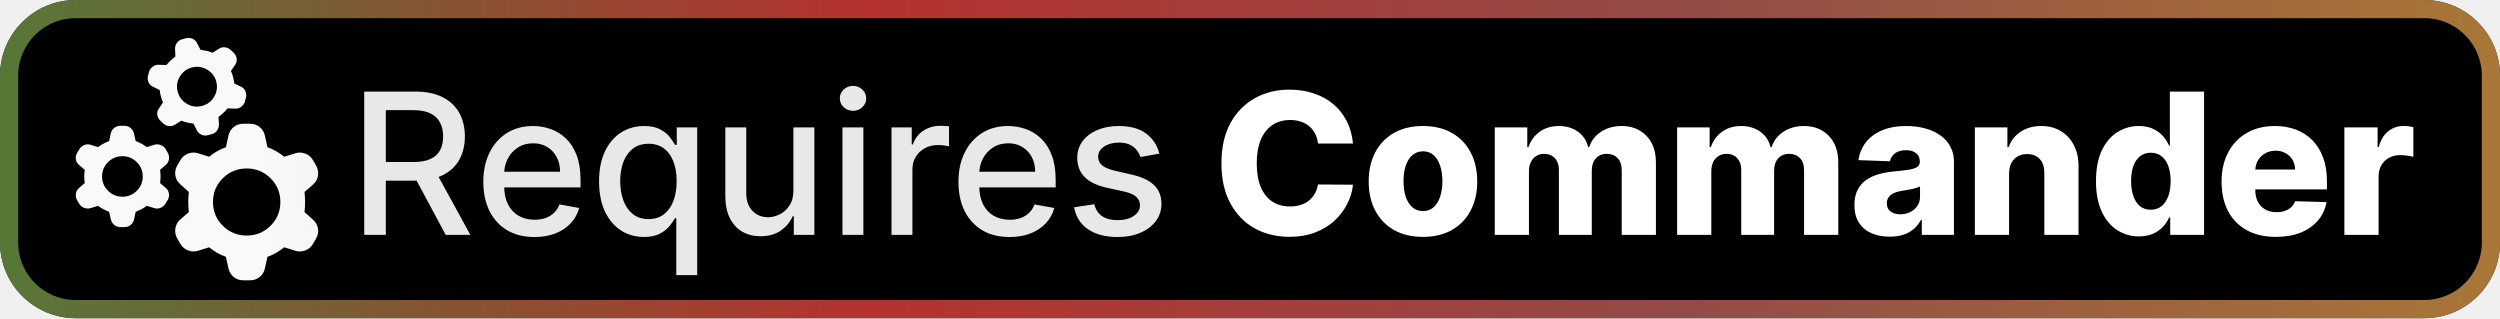
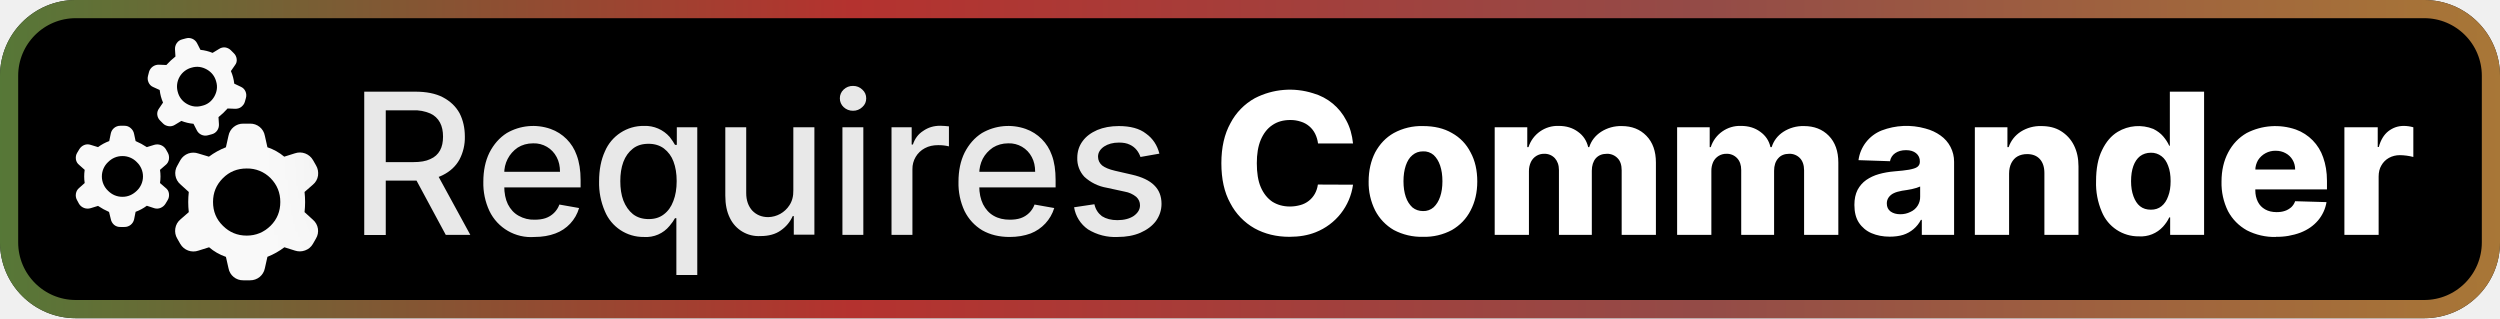
- <svg xmlns="http://www.w3.org/2000/svg" width="165" height="21" viewBox="0 0 165 21" fill="none">
-   <g clip-path="url(#clip0_5_17)">
-     <rect width="165" height="21" rx="5" fill="black" />
-     <g filter="url(#filter0_d_5_17)">
-       <path d="M14.909 16.95C14.699 16.876 14.505 16.787 14.326 16.682C14.146 16.578 13.97 16.457 13.797 16.322L13.093 16.544C12.871 16.617 12.649 16.614 12.426 16.534C12.204 16.454 12.031 16.31 11.907 16.101L11.703 15.75C11.58 15.541 11.537 15.316 11.574 15.077C11.611 14.837 11.722 14.637 11.907 14.477L12.463 13.997C12.438 13.776 12.426 13.554 12.426 13.333C12.426 13.111 12.438 12.89 12.463 12.669L11.907 12.17C11.722 12.011 11.611 11.814 11.574 11.58C11.537 11.346 11.58 11.125 11.703 10.916L11.907 10.565C12.031 10.356 12.204 10.211 12.426 10.131C12.649 10.051 12.871 10.048 13.093 10.122L13.797 10.344C13.97 10.208 14.146 10.088 14.326 9.984C14.505 9.879 14.699 9.79 14.909 9.716L15.076 8.96C15.125 8.726 15.24 8.535 15.419 8.388C15.598 8.24 15.811 8.166 16.058 8.166H16.503C16.75 8.166 16.963 8.24 17.142 8.388C17.321 8.535 17.436 8.726 17.485 8.96L17.652 9.716C17.862 9.79 18.056 9.879 18.235 9.984C18.414 10.088 18.59 10.208 18.764 10.344L19.468 10.122C19.69 10.048 19.912 10.051 20.135 10.131C20.357 10.211 20.53 10.356 20.654 10.565L20.858 10.916C20.981 11.125 21.024 11.349 20.987 11.589C20.95 11.829 20.839 12.029 20.654 12.189L20.098 12.669C20.122 12.89 20.135 13.111 20.135 13.333C20.135 13.554 20.122 13.776 20.098 13.997L20.654 14.495C20.839 14.655 20.95 14.852 20.987 15.086C21.024 15.32 20.981 15.541 20.858 15.75L20.654 16.101C20.53 16.31 20.357 16.454 20.135 16.534C19.912 16.614 19.69 16.617 19.468 16.544L18.764 16.322C18.59 16.457 18.415 16.578 18.235 16.682C18.056 16.787 17.862 16.876 17.652 16.95L17.485 17.706C17.435 17.94 17.321 18.131 17.142 18.278C16.963 18.426 16.75 18.5 16.503 18.5H16.058C15.811 18.5 15.598 18.426 15.419 18.278C15.24 18.131 15.125 17.94 15.076 17.706L14.909 16.95ZM16.28 15.547C16.898 15.547 17.423 15.332 17.856 14.901C18.288 14.471 18.504 13.948 18.504 13.333C18.504 12.718 18.288 12.195 17.856 11.764C17.423 11.334 16.898 11.119 16.28 11.119C15.663 11.119 15.138 11.334 14.706 11.764C14.273 12.195 14.057 12.718 14.057 13.333C14.057 13.948 14.273 14.471 14.706 14.901C15.138 15.332 15.663 15.547 16.28 15.547Z" fill="#F9F9F9" />
-       <path d="M7.206 13.986C7.072 13.93 6.946 13.872 6.829 13.81C6.711 13.749 6.591 13.674 6.468 13.585L5.981 13.735C5.836 13.78 5.693 13.774 5.553 13.718C5.413 13.663 5.304 13.574 5.226 13.451L5.091 13.217C5.013 13.083 4.985 12.938 5.007 12.782C5.03 12.626 5.103 12.498 5.226 12.398L5.595 12.08C5.573 11.935 5.561 11.791 5.561 11.646C5.561 11.501 5.573 11.356 5.595 11.211L5.226 10.893C5.103 10.793 5.03 10.668 5.007 10.517C4.985 10.367 5.013 10.225 5.091 10.091L5.242 9.84C5.321 9.718 5.427 9.629 5.561 9.573C5.696 9.517 5.836 9.512 5.981 9.556L6.468 9.707C6.591 9.618 6.711 9.542 6.829 9.481C6.946 9.42 7.072 9.361 7.206 9.306L7.307 8.821C7.341 8.665 7.416 8.539 7.534 8.445C7.651 8.35 7.788 8.303 7.945 8.303H8.214C8.37 8.303 8.507 8.353 8.625 8.453C8.742 8.553 8.818 8.682 8.851 8.838L8.952 9.306C9.087 9.361 9.212 9.42 9.33 9.481C9.447 9.542 9.568 9.618 9.691 9.707L10.178 9.556C10.323 9.512 10.466 9.517 10.606 9.573C10.745 9.629 10.855 9.718 10.933 9.84L11.067 10.075C11.146 10.208 11.174 10.353 11.151 10.509C11.129 10.665 11.056 10.793 10.933 10.893L10.564 11.211C10.586 11.356 10.597 11.501 10.597 11.646C10.597 11.791 10.586 11.935 10.564 12.08L10.933 12.398C11.056 12.498 11.129 12.624 11.151 12.774C11.174 12.924 11.146 13.066 11.067 13.2L10.916 13.451C10.838 13.573 10.732 13.663 10.597 13.718C10.463 13.774 10.323 13.78 10.178 13.735L9.691 13.585C9.568 13.674 9.447 13.749 9.33 13.81C9.212 13.872 9.086 13.93 8.952 13.986L8.851 14.471C8.818 14.627 8.742 14.752 8.625 14.847C8.507 14.941 8.37 14.989 8.214 14.989H7.945C7.788 14.989 7.651 14.939 7.534 14.838C7.416 14.738 7.341 14.61 7.307 14.454L7.206 13.986ZM8.079 12.983C8.449 12.983 8.765 12.852 9.028 12.59C9.291 12.328 9.422 12.013 9.422 11.646C9.422 11.278 9.291 10.963 9.028 10.701C8.765 10.439 8.449 10.309 8.079 10.309C7.71 10.309 7.394 10.439 7.131 10.701C6.868 10.963 6.736 11.278 6.736 11.646C6.736 12.013 6.868 12.328 7.131 12.59C7.394 12.852 7.71 12.983 8.079 12.983Z" fill="#F9F9F9" />
-       <path d="M12.021 2.591C11.873 2.631 11.756 2.713 11.67 2.837C11.584 2.962 11.545 3.103 11.553 3.259L11.577 3.727C11.464 3.814 11.36 3.901 11.264 3.989C11.169 4.077 11.074 4.178 10.98 4.294L10.481 4.274C10.332 4.269 10.198 4.31 10.08 4.398C9.961 4.486 9.881 4.598 9.838 4.734L9.77 4.99C9.73 5.136 9.741 5.28 9.802 5.423C9.863 5.565 9.964 5.668 10.106 5.731L10.537 5.939C10.553 6.082 10.579 6.222 10.616 6.359C10.653 6.496 10.7 6.63 10.758 6.762L10.49 7.156C10.399 7.282 10.362 7.419 10.379 7.567C10.396 7.715 10.459 7.843 10.567 7.95L10.774 8.149C10.879 8.245 11.003 8.303 11.144 8.322C11.285 8.34 11.419 8.31 11.546 8.231L11.968 7.966C12.107 8.019 12.241 8.06 12.367 8.088C12.494 8.117 12.629 8.14 12.77 8.159L12.989 8.593C13.06 8.732 13.164 8.832 13.299 8.892C13.434 8.952 13.576 8.962 13.725 8.922L13.979 8.854C14.127 8.815 14.244 8.733 14.33 8.608C14.416 8.483 14.455 8.343 14.447 8.187L14.423 7.718C14.536 7.631 14.64 7.544 14.736 7.457C14.832 7.369 14.926 7.267 15.02 7.152L15.519 7.171C15.668 7.177 15.802 7.135 15.92 7.047C16.039 6.959 16.119 6.847 16.162 6.711L16.23 6.456C16.27 6.309 16.259 6.165 16.198 6.023C16.138 5.881 16.036 5.778 15.894 5.714L15.463 5.507C15.447 5.364 15.421 5.224 15.384 5.087C15.347 4.949 15.3 4.815 15.242 4.684L15.511 4.29C15.602 4.163 15.639 4.026 15.621 3.878C15.604 3.73 15.541 3.603 15.433 3.496L15.226 3.297C15.121 3.2 14.998 3.143 14.856 3.124C14.715 3.105 14.581 3.135 14.455 3.214L14.032 3.48C13.893 3.426 13.76 3.385 13.633 3.357C13.506 3.329 13.372 3.305 13.23 3.286L13.011 2.853C12.94 2.713 12.836 2.614 12.701 2.554C12.566 2.494 12.424 2.484 12.275 2.523L12.021 2.591ZM12.659 4.457C13.009 4.363 13.342 4.407 13.658 4.589C13.973 4.77 14.178 5.035 14.272 5.383C14.365 5.732 14.321 6.063 14.139 6.377C13.957 6.692 13.691 6.896 13.341 6.989C12.991 7.082 12.658 7.038 12.343 6.857C12.027 6.675 11.822 6.41 11.729 6.062C11.635 5.714 11.679 5.383 11.861 5.068C12.044 4.754 12.31 4.55 12.659 4.457Z" fill="#F9F9F9" />
+ <svg xmlns="http://www.w3.org/2000/svg" width="165" height="21" fill="none">
+   <g clip-path="url(#a)">
+     <rect width="165" height="21" fill="#000" rx="5" />
+     <g fill="#F9F9F9" filter="url(#b)">
+       <path d="M14.9 16.95a3.37 3.37 0 0 1-1.1-.63l-.7.22a1 1 0 0 1-1.2-.44l-.2-.35a.99.99 0 0 1-.13-.67.96.96 0 0 1 .34-.6l.55-.48a6.01 6.01 0 0 1 0-1.33l-.55-.5a.97.97 0 0 1-.2-1.25l.2-.36a1 1 0 0 1 .52-.43 1 1 0 0 1 .66 0l.7.21a4.72 4.72 0 0 1 1.12-.62l.17-.76a.98.98 0 0 1 .98-.8h.44a.97.97 0 0 1 .98.8l.17.76a3.37 3.37 0 0 1 1.11.62l.7-.22a1 1 0 0 1 1.2.45l.2.35c.12.2.16.43.13.67a.96.96 0 0 1-.34.6l-.55.48a6.01 6.01 0 0 1 0 1.33l.55.5a.97.97 0 0 1 .2 1.25l-.2.35a.96.96 0 0 1-.52.43 1 1 0 0 1-.66.01l-.7-.22a4.7 4.7 0 0 1-1.12.63l-.17.76a.98.98 0 0 1-.98.79h-.44a.97.97 0 0 1-.98-.8l-.17-.75Zm1.38-1.4c.62 0 1.14-.22 1.58-.65.43-.43.64-.95.64-1.57 0-.61-.21-1.13-.64-1.57a2.15 2.15 0 0 0-1.58-.64c-.62 0-1.14.21-1.57.64-.44.44-.65.96-.65 1.57 0 .62.21 1.14.65 1.57.43.43.95.65 1.57.65ZM7.2 13.99a4.78 4.78 0 0 1-.73-.4l-.49.15a.67.67 0 0 1-.76-.28l-.13-.24a.65.65 0 0 1-.08-.44.6.6 0 0 1 .22-.38l.36-.32a2.85 2.85 0 0 1 0-.87l-.36-.32a.58.58 0 0 1-.22-.37c-.02-.15 0-.3.08-.43l.15-.25a.68.68 0 0 1 .32-.27.6.6 0 0 1 .42-.01l.49.15a2.93 2.93 0 0 1 .74-.4l.1-.49a.64.64 0 0 1 .63-.52h.27c.16 0 .3.05.41.15.12.1.2.23.23.39l.1.47a4.76 4.76 0 0 1 .74.4l.49-.15a.67.67 0 0 1 .76.28l.13.23c.08.14.1.28.08.44a.59.59 0 0 1-.22.38l-.37.32a2.84 2.84 0 0 1 0 .87l.37.32c.13.1.2.22.22.37.02.15 0 .3-.08.43l-.15.25a.68.68 0 0 1-.32.27.6.6 0 0 1-.42.02l-.49-.16a2.93 2.93 0 0 1-.74.4l-.1.5a.64.64 0 0 1-.64.5h-.26a.61.61 0 0 1-.42-.14.68.68 0 0 1-.22-.39L7.2 14Zm.88-1c.37 0 .68-.14.95-.4a1.3 1.3 0 0 0 0-1.89 1.3 1.3 0 0 0-.95-.4c-.37 0-.69.14-.95.4a1.3 1.3 0 0 0 0 1.89c.26.26.58.4.95.4ZM12.02 2.6a.6.6 0 0 0-.35.24.66.66 0 0 0-.12.42l.03.47a4.65 4.65 0 0 0-.6.56l-.5-.02a.66.66 0 0 0-.64.46L9.77 5c-.04.15-.03.29.03.43s.16.25.3.31l.44.2a2.8 2.8 0 0 0 .22.83l-.27.4a.57.57 0 0 0-.11.4c.02.16.08.28.19.39l.2.2c.1.1.23.15.37.17a.6.6 0 0 0 .4-.09l.43-.26a2.88 2.88 0 0 0 .8.19l.22.43a.63.63 0 0 0 .73.33l.26-.07a.6.6 0 0 0 .35-.24.66.66 0 0 0 .12-.42l-.03-.47a4.64 4.64 0 0 0 .6-.57l.5.02c.15 0 .28-.03.4-.12.12-.1.2-.2.24-.34l.07-.25a.64.64 0 0 0-.03-.44.58.58 0 0 0-.3-.3l-.44-.21a2.8 2.8 0 0 0-.22-.83l.27-.39c.1-.13.13-.26.11-.41a.62.62 0 0 0-.19-.38l-.2-.2a.67.67 0 0 0-.37-.18.6.6 0 0 0-.4.1l-.43.26a2.89 2.89 0 0 0-.8-.2l-.22-.43a.63.63 0 0 0-.73-.33l-.26.07Zm.64 1.86c.35-.1.68-.05 1 .13.31.18.52.45.61.8.1.34.05.67-.13.99-.18.31-.45.52-.8.6-.35.1-.68.06-1-.12a1.26 1.26 0 0 1-.61-.8 1.29 1.29 0 0 1 .93-1.6Z" />
    </g>
-     <g filter="url(#filter1_d_5_17)">
-       <path d="M24.039 15.5V6.045H27.409C28.141 6.045 28.749 6.172 29.232 6.424C29.718 6.676 30.082 7.026 30.322 7.472C30.562 7.915 30.682 8.428 30.682 9.009C30.682 9.588 30.56 10.097 30.317 10.537C30.077 10.974 29.714 11.314 29.228 11.557C28.744 11.801 28.137 11.922 27.404 11.922H24.851V10.694H27.275C27.736 10.694 28.112 10.628 28.401 10.496C28.694 10.363 28.908 10.171 29.043 9.919C29.178 9.666 29.246 9.363 29.246 9.009C29.246 8.652 29.177 8.343 29.038 8.081C28.903 7.82 28.689 7.62 28.397 7.481C28.107 7.34 27.727 7.269 27.256 7.269H25.465V15.5H24.039ZM28.706 11.234L31.042 15.5H29.417L27.127 11.234H28.706ZM35.274 15.643C34.575 15.643 33.974 15.494 33.469 15.195C32.967 14.894 32.58 14.47 32.306 13.926C32.035 13.378 31.899 12.736 31.899 12.001C31.899 11.274 32.035 10.634 32.306 10.08C32.58 9.526 32.961 9.094 33.45 8.783C33.943 8.472 34.519 8.317 35.177 8.317C35.577 8.317 35.965 8.383 36.34 8.515C36.716 8.648 37.053 8.855 37.352 9.138C37.65 9.422 37.885 9.789 38.058 10.242C38.23 10.691 38.316 11.238 38.316 11.881V12.37H32.68V11.336H36.964C36.964 10.973 36.89 10.651 36.742 10.371C36.594 10.088 36.387 9.865 36.119 9.702C35.854 9.539 35.543 9.457 35.186 9.457C34.799 9.457 34.46 9.552 34.171 9.743C33.885 9.931 33.663 10.177 33.506 10.482C33.352 10.784 33.275 11.111 33.275 11.465V12.273C33.275 12.747 33.358 13.15 33.524 13.483C33.694 13.815 33.929 14.069 34.231 14.244C34.532 14.417 34.885 14.503 35.288 14.503C35.55 14.503 35.788 14.466 36.004 14.392C36.219 14.315 36.405 14.201 36.562 14.05C36.719 13.9 36.839 13.713 36.922 13.492L38.229 13.727C38.124 14.112 37.936 14.449 37.665 14.738C37.398 15.024 37.061 15.248 36.654 15.408C36.251 15.565 35.791 15.643 35.274 15.643ZM44.635 18.159V14.397H44.552C44.469 14.547 44.349 14.72 44.192 14.914C44.038 15.108 43.826 15.277 43.555 15.421C43.284 15.566 42.933 15.639 42.502 15.639C41.93 15.639 41.419 15.492 40.97 15.2C40.523 14.905 40.172 14.484 39.917 13.94C39.665 13.392 39.538 12.735 39.538 11.968C39.538 11.202 39.666 10.546 39.922 10.002C40.18 9.457 40.534 9.04 40.983 8.751C41.433 8.461 41.942 8.317 42.511 8.317C42.952 8.317 43.306 8.391 43.573 8.538C43.844 8.683 44.053 8.852 44.201 9.046C44.352 9.24 44.469 9.411 44.552 9.559H44.667V8.409H46.015V18.159H44.635ZM42.807 14.461C43.204 14.461 43.539 14.357 43.813 14.147C44.09 13.935 44.3 13.641 44.441 13.266C44.586 12.89 44.658 12.453 44.658 11.954C44.658 11.462 44.587 11.031 44.446 10.662C44.304 10.293 44.096 10.005 43.823 9.799C43.549 9.592 43.21 9.489 42.807 9.489C42.392 9.489 42.045 9.597 41.768 9.812C41.491 10.028 41.282 10.322 41.14 10.694C41.002 11.067 40.933 11.487 40.933 11.954C40.933 12.428 41.004 12.855 41.145 13.233C41.287 13.612 41.496 13.912 41.773 14.133C42.053 14.352 42.398 14.461 42.807 14.461ZM52.363 12.559V8.409H53.748V15.5H52.391V14.272H52.317C52.154 14.651 51.892 14.966 51.532 15.218C51.175 15.468 50.73 15.592 50.198 15.592C49.742 15.592 49.339 15.492 48.989 15.292C48.641 15.089 48.367 14.789 48.167 14.392C47.97 13.995 47.871 13.504 47.871 12.919V8.409H49.252V12.753C49.252 13.236 49.386 13.621 49.653 13.907C49.921 14.194 50.269 14.337 50.697 14.337C50.955 14.337 51.212 14.272 51.468 14.143C51.726 14.014 51.94 13.818 52.109 13.556C52.282 13.295 52.366 12.963 52.363 12.559ZM55.603 15.5V8.409H56.983V15.5H55.603ZM56.3 7.315C56.06 7.315 55.853 7.235 55.681 7.075C55.512 6.912 55.427 6.718 55.427 6.493C55.427 6.266 55.512 6.072 55.681 5.912C55.853 5.748 56.06 5.667 56.3 5.667C56.54 5.667 56.745 5.748 56.914 5.912C57.086 6.072 57.172 6.266 57.172 6.493C57.172 6.718 57.086 6.912 56.914 7.075C56.745 7.235 56.54 7.315 56.3 7.315ZM58.84 15.5V8.409H60.174V9.536H60.248C60.377 9.154 60.605 8.854 60.931 8.635C61.261 8.414 61.633 8.303 62.048 8.303C62.135 8.303 62.236 8.306 62.353 8.312C62.473 8.318 62.567 8.326 62.635 8.335V9.656C62.579 9.64 62.481 9.623 62.339 9.605C62.198 9.583 62.056 9.572 61.915 9.572C61.588 9.572 61.297 9.642 61.042 9.78C60.79 9.916 60.59 10.105 60.442 10.348C60.294 10.588 60.22 10.862 60.22 11.17V15.5H58.84ZM66.632 15.643C65.933 15.643 65.331 15.494 64.826 15.195C64.325 14.894 63.937 14.47 63.663 13.926C63.392 13.378 63.257 12.736 63.257 12.001C63.257 11.274 63.392 10.634 63.663 10.08C63.937 9.526 64.319 9.094 64.808 8.783C65.3 8.472 65.876 8.317 66.534 8.317C66.935 8.317 67.322 8.383 67.698 8.515C68.073 8.648 68.41 8.855 68.709 9.138C69.007 9.422 69.243 9.789 69.415 10.242C69.588 10.691 69.674 11.238 69.674 11.881V12.37H64.037V11.336H68.321C68.321 10.973 68.247 10.651 68.1 10.371C67.952 10.088 67.744 9.865 67.476 9.702C67.212 9.539 66.901 9.457 66.544 9.457C66.156 9.457 65.817 9.552 65.528 9.743C65.242 9.931 65.02 10.177 64.863 10.482C64.71 10.784 64.632 11.111 64.632 11.465V12.273C64.632 12.747 64.716 13.15 64.882 13.483C65.051 13.815 65.287 14.069 65.588 14.244C65.89 14.417 66.242 14.503 66.645 14.503C66.907 14.503 67.145 14.466 67.361 14.392C67.576 14.315 67.763 14.201 67.919 14.05C68.076 13.9 68.197 13.713 68.279 13.492L69.586 13.727C69.481 14.112 69.294 14.449 69.023 14.738C68.755 15.024 68.418 15.248 68.012 15.408C67.609 15.565 67.148 15.643 66.632 15.643ZM76.519 10.14L75.268 10.362C75.215 10.202 75.132 10.05 75.019 9.905C74.908 9.76 74.757 9.642 74.566 9.549C74.375 9.457 74.137 9.411 73.85 9.411C73.46 9.411 73.133 9.499 72.872 9.674C72.61 9.846 72.479 10.069 72.479 10.343C72.479 10.58 72.567 10.771 72.743 10.916C72.918 11.06 73.201 11.179 73.592 11.271L74.718 11.53C75.371 11.681 75.857 11.913 76.177 12.227C76.497 12.541 76.657 12.949 76.657 13.45C76.657 13.875 76.534 14.254 76.288 14.586C76.045 14.915 75.705 15.174 75.268 15.361C74.834 15.549 74.331 15.643 73.758 15.643C72.964 15.643 72.316 15.474 71.815 15.135C71.313 14.794 71.005 14.309 70.891 13.681L72.225 13.478C72.309 13.826 72.479 14.089 72.738 14.267C72.996 14.443 73.333 14.53 73.749 14.53C74.201 14.53 74.563 14.437 74.834 14.249C75.105 14.058 75.24 13.826 75.24 13.552C75.24 13.33 75.157 13.144 74.991 12.993C74.828 12.842 74.577 12.729 74.238 12.652L73.038 12.389C72.376 12.238 71.887 11.998 71.57 11.668C71.256 11.339 71.099 10.922 71.099 10.417C71.099 9.999 71.216 9.632 71.45 9.319C71.684 9.005 72.007 8.76 72.419 8.585C72.832 8.406 73.304 8.317 73.837 8.317C74.603 8.317 75.206 8.483 75.646 8.815C76.086 9.145 76.377 9.586 76.519 10.14Z" fill="#E8E8E8" />
-       <path d="M89.298 9.471H86.989C86.959 9.234 86.895 9.02 86.8 8.829C86.705 8.638 86.578 8.475 86.421 8.34C86.264 8.204 86.078 8.101 85.863 8.031C85.65 7.957 85.415 7.92 85.157 7.92C84.698 7.92 84.302 8.032 83.97 8.257C83.641 8.481 83.387 8.806 83.208 9.231C83.033 9.656 82.945 10.169 82.945 10.773C82.945 11.401 83.034 11.927 83.213 12.352C83.395 12.773 83.648 13.092 83.975 13.307C84.304 13.52 84.693 13.626 85.143 13.626C85.395 13.626 85.624 13.593 85.831 13.529C86.04 13.464 86.223 13.37 86.38 13.247C86.54 13.121 86.671 12.969 86.772 12.79C86.877 12.608 86.949 12.404 86.989 12.176L89.298 12.19C89.257 12.608 89.136 13.021 88.933 13.427C88.733 13.833 88.457 14.204 88.106 14.54C87.756 14.872 87.328 15.137 86.823 15.334C86.322 15.531 85.746 15.629 85.097 15.629C84.241 15.629 83.475 15.441 82.798 15.066C82.124 14.688 81.591 14.137 81.2 13.413C80.809 12.69 80.614 11.81 80.614 10.773C80.614 9.732 80.812 8.851 81.21 8.127C81.606 7.404 82.144 6.855 82.821 6.479C83.498 6.104 84.256 5.916 85.097 5.916C85.669 5.916 86.198 5.996 86.685 6.156C87.171 6.313 87.599 6.544 87.968 6.849C88.337 7.15 88.637 7.521 88.868 7.961C89.099 8.401 89.242 8.905 89.298 9.471ZM93.915 15.634C93.17 15.634 92.53 15.482 91.995 15.177C91.462 14.869 91.051 14.441 90.762 13.893C90.476 13.343 90.333 12.704 90.333 11.978C90.333 11.248 90.476 10.61 90.762 10.062C91.051 9.511 91.462 9.083 91.995 8.778C92.53 8.471 93.17 8.317 93.915 8.317C94.66 8.317 95.299 8.471 95.831 8.778C96.367 9.083 96.777 9.511 97.064 10.062C97.353 10.61 97.498 11.248 97.498 11.978C97.498 12.704 97.353 13.343 97.064 13.893C96.777 14.441 96.367 14.869 95.831 15.177C95.299 15.482 94.66 15.634 93.915 15.634ZM93.929 13.93C94.2 13.93 94.429 13.847 94.617 13.681C94.805 13.515 94.948 13.284 95.046 12.989C95.148 12.693 95.199 12.352 95.199 11.964C95.199 11.57 95.148 11.225 95.046 10.93C94.948 10.634 94.805 10.403 94.617 10.237C94.429 10.071 94.2 9.988 93.929 9.988C93.649 9.988 93.412 10.071 93.218 10.237C93.027 10.403 92.881 10.634 92.779 10.93C92.681 11.225 92.632 11.57 92.632 11.964C92.632 12.352 92.681 12.693 92.779 12.989C92.881 13.284 93.027 13.515 93.218 13.681C93.412 13.847 93.649 13.93 93.929 13.93ZM98.654 15.5V8.409H100.801V9.711H100.879C101.027 9.28 101.276 8.94 101.627 8.691C101.978 8.441 102.396 8.317 102.883 8.317C103.375 8.317 103.797 8.443 104.148 8.695C104.498 8.948 104.722 9.286 104.817 9.711H104.891C105.023 9.289 105.282 8.952 105.666 8.7C106.051 8.444 106.505 8.317 107.028 8.317C107.699 8.317 108.244 8.532 108.663 8.963C109.081 9.391 109.29 9.979 109.29 10.727V15.5H107.033V11.244C107.033 10.89 106.942 10.62 106.761 10.436C106.579 10.248 106.344 10.154 106.054 10.154C105.743 10.154 105.499 10.256 105.32 10.459C105.145 10.659 105.057 10.928 105.057 11.267V15.5H102.887V11.22C102.887 10.891 102.798 10.631 102.62 10.44C102.441 10.249 102.206 10.154 101.913 10.154C101.716 10.154 101.542 10.202 101.392 10.297C101.241 10.39 101.122 10.522 101.036 10.694C100.953 10.867 100.911 11.07 100.911 11.304V15.5H98.654ZM110.689 15.5V8.409H112.836V9.711H112.914C113.062 9.28 113.311 8.94 113.662 8.691C114.013 8.441 114.432 8.317 114.918 8.317C115.41 8.317 115.832 8.443 116.183 8.695C116.534 8.948 116.757 9.286 116.852 9.711H116.926C117.058 9.289 117.317 8.952 117.702 8.7C118.086 8.444 118.54 8.317 119.063 8.317C119.734 8.317 120.279 8.532 120.698 8.963C121.116 9.391 121.326 9.979 121.326 10.727V15.5H119.068V11.244C119.068 10.89 118.977 10.62 118.796 10.436C118.614 10.248 118.379 10.154 118.089 10.154C117.779 10.154 117.534 10.256 117.355 10.459C117.18 10.659 117.092 10.928 117.092 11.267V15.5H114.922V11.22C114.922 10.891 114.833 10.631 114.655 10.44C114.476 10.249 114.241 10.154 113.948 10.154C113.751 10.154 113.578 10.202 113.427 10.297C113.276 10.39 113.157 10.522 113.071 10.694C112.988 10.867 112.947 11.07 112.947 11.304V15.5H110.689ZM124.723 15.62C124.271 15.62 123.869 15.545 123.518 15.394C123.171 15.24 122.895 15.009 122.692 14.701C122.492 14.39 122.392 14.001 122.392 13.533C122.392 13.139 122.461 12.807 122.6 12.536C122.738 12.265 122.929 12.045 123.172 11.876C123.415 11.707 123.695 11.579 124.012 11.493C124.329 11.404 124.668 11.344 125.028 11.313C125.431 11.276 125.756 11.238 126.002 11.197C126.248 11.154 126.427 11.094 126.538 11.017C126.651 10.937 126.708 10.825 126.708 10.68V10.657C126.708 10.42 126.627 10.237 126.464 10.108C126.301 9.979 126.08 9.914 125.803 9.914C125.505 9.914 125.265 9.979 125.083 10.108C124.902 10.237 124.786 10.416 124.737 10.643L122.655 10.57C122.717 10.139 122.875 9.754 123.131 9.415C123.389 9.074 123.743 8.806 124.192 8.612C124.645 8.415 125.188 8.317 125.822 8.317C126.274 8.317 126.691 8.371 127.073 8.478C127.455 8.583 127.787 8.737 128.07 8.94C128.353 9.14 128.572 9.386 128.726 9.679C128.883 9.971 128.961 10.305 128.961 10.68V15.5H126.838V14.512H126.782C126.656 14.752 126.494 14.955 126.297 15.121C126.104 15.288 125.874 15.412 125.61 15.495C125.348 15.579 125.053 15.62 124.723 15.62ZM125.42 14.143C125.663 14.143 125.882 14.094 126.076 13.995C126.273 13.896 126.43 13.761 126.547 13.589C126.664 13.413 126.722 13.21 126.722 12.979V12.305C126.658 12.339 126.579 12.37 126.487 12.398C126.397 12.425 126.299 12.452 126.191 12.476C126.084 12.501 125.973 12.522 125.859 12.541C125.745 12.559 125.636 12.576 125.531 12.592C125.319 12.626 125.137 12.678 124.986 12.749C124.839 12.819 124.725 12.912 124.645 13.026C124.568 13.136 124.529 13.269 124.529 13.423C124.529 13.656 124.612 13.835 124.779 13.958C124.948 14.081 125.162 14.143 125.42 14.143ZM132.599 11.456V15.5H130.341V8.409H132.488V9.711H132.567C132.724 9.277 132.991 8.937 133.37 8.691C133.748 8.441 134.199 8.317 134.723 8.317C135.221 8.317 135.654 8.429 136.02 8.654C136.389 8.875 136.675 9.186 136.878 9.586C137.085 9.983 137.186 10.448 137.183 10.98V15.5H134.926V11.424C134.929 11.03 134.829 10.722 134.626 10.5C134.426 10.279 134.147 10.168 133.79 10.168C133.553 10.168 133.344 10.22 133.162 10.325C132.984 10.427 132.845 10.573 132.747 10.764C132.651 10.954 132.602 11.185 132.599 11.456ZM141.171 15.602C140.647 15.602 140.172 15.466 139.744 15.195C139.316 14.925 138.975 14.518 138.719 13.977C138.464 13.435 138.336 12.762 138.336 11.959C138.336 11.125 138.468 10.439 138.733 9.9C138.998 9.362 139.344 8.963 139.772 8.705C140.203 8.446 140.666 8.317 141.161 8.317C141.534 8.317 141.852 8.381 142.117 8.511C142.382 8.637 142.6 8.8 142.773 9C142.945 9.2 143.076 9.408 143.165 9.623H143.211V6.045H145.469V15.5H143.234V14.351H143.165C143.069 14.569 142.934 14.774 142.759 14.964C142.583 15.155 142.363 15.309 142.098 15.426C141.837 15.543 141.528 15.602 141.171 15.602ZM141.955 13.843C142.229 13.843 142.463 13.766 142.657 13.612C142.851 13.455 143 13.235 143.105 12.952C143.21 12.669 143.262 12.336 143.262 11.954C143.262 11.567 143.21 11.233 143.105 10.953C143.003 10.673 142.854 10.457 142.657 10.306C142.463 10.156 142.229 10.08 141.955 10.08C141.675 10.08 141.438 10.157 141.244 10.311C141.051 10.465 140.903 10.682 140.801 10.962C140.703 11.242 140.654 11.573 140.654 11.954C140.654 12.336 140.704 12.669 140.806 12.952C140.907 13.235 141.054 13.455 141.244 13.612C141.438 13.766 141.675 13.843 141.955 13.843ZM150.211 15.634C149.469 15.634 148.829 15.488 148.29 15.195C147.755 14.9 147.342 14.48 147.053 13.935C146.767 13.387 146.624 12.736 146.624 11.982C146.624 11.25 146.768 10.61 147.058 10.062C147.347 9.511 147.755 9.083 148.281 8.778C148.807 8.471 149.428 8.317 150.142 8.317C150.646 8.317 151.108 8.395 151.526 8.552C151.945 8.709 152.307 8.942 152.611 9.249C152.916 9.557 153.153 9.937 153.322 10.39C153.492 10.839 153.576 11.354 153.576 11.936V12.499H147.413V11.188H151.476C151.473 10.948 151.416 10.734 151.305 10.546C151.194 10.359 151.042 10.213 150.848 10.108C150.657 10 150.437 9.946 150.188 9.946C149.935 9.946 149.709 10.003 149.509 10.117C149.309 10.228 149.151 10.38 149.034 10.574C148.917 10.765 148.855 10.982 148.849 11.225V12.559C148.849 12.849 148.906 13.102 149.02 13.321C149.134 13.537 149.295 13.704 149.504 13.824C149.714 13.944 149.963 14.004 150.252 14.004C150.452 14.004 150.634 13.977 150.797 13.921C150.96 13.866 151.1 13.784 151.217 13.677C151.334 13.569 151.422 13.436 151.48 13.28L153.553 13.339C153.467 13.804 153.278 14.209 152.985 14.554C152.696 14.895 152.316 15.162 151.845 15.352C151.374 15.54 150.829 15.634 150.211 15.634ZM154.729 15.5V8.409H156.922V9.702H156.996C157.125 9.234 157.336 8.886 157.628 8.658C157.921 8.428 158.261 8.312 158.649 8.312C158.753 8.312 158.861 8.32 158.972 8.335C159.083 8.348 159.186 8.368 159.281 8.395V10.357C159.173 10.32 159.032 10.291 158.856 10.27C158.684 10.248 158.53 10.237 158.395 10.237C158.127 10.237 157.885 10.297 157.67 10.417C157.458 10.534 157.29 10.699 157.167 10.911C157.047 11.12 156.987 11.367 156.987 11.65V15.5H154.729Z" fill="white" />
+     <g filter="url(#c)">
+       <path fill="#E8E8E8" d="M24.04 15.5V6.05h3.37c.73 0 1.34.12 1.82.37.49.26.85.6 1.1 1.05.23.45.35.96.35 1.54a3.1 3.1 0 0 1-.36 1.53c-.24.43-.6.77-1.1 1.02-.48.24-1.08.36-1.82.36h-2.55V10.7h2.42c.47 0 .84-.06 1.13-.2.3-.13.5-.32.64-.57.14-.25.2-.56.2-.91 0-.36-.06-.67-.2-.93a1.34 1.34 0 0 0-.64-.6 2.6 2.6 0 0 0-1.14-.21h-1.8v8.23h-1.42Zm4.67-4.27 2.33 4.27h-1.62l-2.3-4.27h1.59Zm6.56 4.41a3.04 3.04 0 0 1-2.97-1.72 4.3 4.3 0 0 1-.4-1.92c0-.73.13-1.37.4-1.92.28-.55.66-.99 1.15-1.3a3.47 3.47 0 0 1 2.89-.27 2.82 2.82 0 0 1 1.72 1.73c.17.45.26 1 .26 1.64v.49h-5.64v-1.03h4.28c0-.37-.07-.69-.22-.97a1.68 1.68 0 0 0-1.55-.91c-.4 0-.73.1-1.02.28a2.03 2.03 0 0 0-.89 1.73v.8c0 .48.08.88.24 1.21.17.33.4.59.71.76a2 2 0 0 0 1.06.26c.26 0 .5-.03.71-.1a1.48 1.48 0 0 0 .92-.9l1.3.23a2.54 2.54 0 0 1-1.57 1.68c-.4.15-.86.23-1.38.23Zm9.37 2.52V14.4h-.09c-.08.15-.2.32-.36.51a2 2 0 0 1-1.69.73 2.75 2.75 0 0 1-2.58-1.7 4.68 4.68 0 0 1-.38-1.97c0-.77.13-1.42.38-1.97a2.76 2.76 0 0 1 2.59-1.69 2.14 2.14 0 0 1 1.69.73c.15.2.27.37.35.52h.12V8.4h1.35v9.75h-1.38Zm-1.83-3.7c.4 0 .73-.1 1-.31.28-.21.49-.5.63-.88.15-.38.22-.82.22-1.32 0-.49-.07-.92-.21-1.29a1.9 1.9 0 0 0-.63-.86c-.27-.2-.61-.31-1.01-.31-.42 0-.76.1-1.04.32s-.49.51-.63.88c-.14.38-.2.8-.2 1.26 0 .48.06.9.2 1.28.15.38.36.68.63.9.28.22.63.33 1.04.33Zm9.55-1.9V8.4h1.39v7.09h-1.36v-1.23h-.07c-.17.38-.43.7-.79.95-.35.25-.8.37-1.33.37a2.1 2.1 0 0 1-2.03-1.2c-.2-.4-.3-.89-.3-1.47V8.4h1.38v4.34c0 .49.14.87.4 1.16.27.28.62.43 1.05.43a1.7 1.7 0 0 0 1.4-.78c.18-.27.27-.6.26-1Zm3.24 2.94V8.4h1.38v7.1H55.6Zm.7-8.19a.88.88 0 0 1-.62-.24.78.78 0 0 1-.25-.58c0-.22.08-.42.25-.58a.87.87 0 0 1 .62-.24c.24 0 .44.08.61.24.18.16.26.36.26.58 0 .23-.08.42-.26.58a.86.86 0 0 1-.61.24Zm2.54 8.19V8.4h1.33v1.14h.08c.13-.39.35-.69.68-.9.33-.23.7-.34 1.12-.34a5.9 5.9 0 0 1 .58.04v1.32a2.82 2.82 0 0 0-.72-.08c-.32 0-.61.06-.87.2a1.54 1.54 0 0 0-.82 1.39v4.33h-1.38Zm7.8.14c-.7 0-1.3-.15-1.81-.44-.5-.3-.9-.73-1.17-1.27a4.3 4.3 0 0 1-.4-1.93c0-.73.13-1.37.4-1.92.28-.55.66-.99 1.15-1.3a3.47 3.47 0 0 1 2.89-.27 2.82 2.82 0 0 1 1.72 1.73c.17.45.25 1 .25 1.64v.49h-5.63v-1.03h4.28c0-.37-.07-.69-.22-.97a1.68 1.68 0 0 0-1.56-.91c-.38 0-.72.1-1.01.28-.29.2-.51.44-.67.74-.15.3-.23.63-.23.99v.8c0 .48.09.88.25 1.21.17.33.4.59.7.76.31.18.66.26 1.07.26.26 0 .5-.03.71-.1a1.48 1.48 0 0 0 .92-.9l1.3.23a2.62 2.62 0 0 1-1.56 1.68c-.41.15-.87.23-1.39.23Zm9.88-5.5-1.25.22a1.48 1.48 0 0 0-.25-.46 1.23 1.23 0 0 0-.45-.35c-.2-.1-.43-.14-.72-.14-.39 0-.72.09-.98.26-.26.18-.4.4-.4.67 0 .24.1.43.27.58.18.14.46.26.85.35l1.13.26c.65.15 1.14.38 1.46.7.32.31.48.72.48 1.22 0 .43-.13.8-.37 1.14-.25.33-.59.58-1.02.77-.44.19-.94.28-1.51.28a3.4 3.4 0 0 1-1.95-.5 2.2 2.2 0 0 1-.92-1.46l1.34-.2c.08.35.25.6.5.79.27.17.6.26 1.02.26.45 0 .81-.1 1.08-.28.27-.2.41-.42.41-.7 0-.22-.08-.4-.25-.56a1.63 1.63 0 0 0-.75-.34l-1.2-.26a2.88 2.88 0 0 1-1.47-.72 1.74 1.74 0 0 1-.47-1.25c0-.42.12-.79.35-1.1.23-.32.56-.56.97-.74.41-.17.88-.26 1.42-.26.76 0 1.37.16 1.8.5.45.32.74.77.88 1.32Z" />
+       <path fill="#fff" d="M89.3 9.47h-2.31a2 2 0 0 0-.19-.64 1.56 1.56 0 0 0-.94-.8 2.14 2.14 0 0 0-.7-.11c-.46 0-.86.11-1.19.34-.33.22-.58.55-.76.97-.18.43-.26.94-.26 1.54 0 .63.08 1.16.26 1.58.18.42.44.74.76.96.33.21.72.32 1.17.32.26 0 .48-.04.7-.1a1.56 1.56 0 0 0 .94-.74c.1-.18.17-.39.2-.61l2.32.01a3.95 3.95 0 0 1-2.47 3.14c-.5.2-1.08.3-1.73.3-.86 0-1.63-.19-2.3-.56a4.05 4.05 0 0 1-1.6-1.66c-.4-.72-.59-1.6-.59-2.64s.2-1.92.6-2.64a4 4 0 0 1 1.61-1.65 5.05 5.05 0 0 1 3.86-.32 3.54 3.54 0 0 1 2.18 1.8c.24.44.38.94.44 1.51Zm4.62 6.16a3.9 3.9 0 0 1-1.93-.45 3.18 3.18 0 0 1-1.23-1.29 4.1 4.1 0 0 1-.43-1.91c0-.73.15-1.37.43-1.92.3-.55.7-.98 1.23-1.28a3.8 3.8 0 0 1 1.93-.46c.74 0 1.38.15 1.91.46.54.3.95.73 1.23 1.28.3.55.44 1.19.44 1.92 0 .72-.15 1.36-.44 1.91-.28.55-.7.98-1.23 1.29a3.8 3.8 0 0 1-1.91.45Zm0-1.7a1 1 0 0 0 .7-.25c.18-.17.33-.4.43-.7.1-.29.15-.63.15-1.02s-.05-.73-.15-1.03c-.1-.3-.25-.53-.43-.7a1 1 0 0 0-.7-.24c-.27 0-.5.08-.7.25-.2.16-.34.4-.44.69-.1.3-.15.64-.15 1.03 0 .4.05.73.15 1.03.1.3.25.52.44.7.2.16.43.24.7.24Zm4.73 1.57V8.4h2.15v1.31h.08a2.02 2.02 0 0 1 2-1.4c.5 0 .92.13 1.27.39.35.25.57.59.67 1.01h.07c.13-.42.4-.76.78-1.01a2.4 2.4 0 0 1 1.36-.38c.67 0 1.21.21 1.63.64.42.43.63 1.02.63 1.77v4.77h-2.26v-4.26c0-.35-.09-.62-.27-.8a.94.94 0 0 0-.7-.29c-.32 0-.56.1-.74.3-.17.2-.26.48-.26.82v4.23h-2.17v-4.28c0-.33-.1-.59-.27-.78a.92.92 0 0 0-.7-.29.95.95 0 0 0-.88.54 1.4 1.4 0 0 0-.13.61v4.2h-2.26Zm12.04 0V8.4h2.15v1.31h.07a2.02 2.02 0 0 1 2-1.4c.5 0 .92.13 1.27.39.35.25.58.59.67 1.01h.08c.13-.42.39-.76.77-1.01a2.4 2.4 0 0 1 1.36-.38c.67 0 1.22.21 1.64.64.42.43.63 1.02.63 1.77v4.77h-2.26v-4.26c0-.35-.1-.62-.27-.8a.94.94 0 0 0-.71-.29c-.31 0-.56.1-.73.3-.18.2-.27.48-.27.82v4.23h-2.17v-4.28c0-.33-.09-.59-.27-.78a.92.92 0 0 0-.7-.29.95.95 0 0 0-.88.54 1.4 1.4 0 0 0-.12.61v4.2h-2.26Zm14.03.12c-.45 0-.85-.08-1.2-.23a1.88 1.88 0 0 1-.83-.69c-.2-.3-.3-.7-.3-1.17 0-.4.07-.72.21-1 .14-.26.33-.48.57-.65.25-.17.52-.3.84-.39.32-.09.66-.15 1.02-.18.4-.03.73-.07.97-.11.25-.05.43-.1.54-.18a.4.4 0 0 0 .17-.34v-.02a.66.66 0 0 0-.25-.55c-.16-.13-.38-.2-.66-.2-.3 0-.53.07-.72.2a.8.8 0 0 0-.34.53l-2.08-.07a2.46 2.46 0 0 1 1.53-1.96 4.6 4.6 0 0 1 2.88-.13c.39.1.72.26 1 .46a2.1 2.1 0 0 1 .9 1.74v4.82h-2.13v-.99h-.06a2 2 0 0 1-1.17.99c-.26.08-.56.12-.89.12Zm.7-1.48c.24 0 .46-.05.66-.15a1.07 1.07 0 0 0 .65-1.02v-.66l-.24.09a4.1 4.1 0 0 1-.63.14l-.33.05c-.21.04-.4.09-.54.16a.86.86 0 0 0-.34.28.68.68 0 0 0-.12.4c0 .23.08.4.25.53.17.12.38.18.64.18Zm7.18-2.68v4.04h-2.26V8.4h2.15v1.31h.08c.15-.43.42-.77.8-1.02a2.4 2.4 0 0 1 1.35-.37c.5 0 .93.1 1.3.33s.66.54.86.94c.2.4.3.86.3 1.39v4.52h-2.25v-4.08c0-.39-.1-.7-.3-.92-.2-.22-.48-.33-.84-.33-.24 0-.45.05-.63.15-.18.1-.31.25-.41.44-.1.2-.15.43-.15.7Zm8.57 4.14a2.61 2.61 0 0 1-2.45-1.62 4.73 4.73 0 0 1-.38-2.02c0-.83.13-1.52.4-2.06.26-.54.6-.94 1.03-1.2a2.65 2.65 0 0 1 2.35-.19c.26.13.48.29.65.49.17.2.3.4.4.62h.04V6.05h2.26v9.45h-2.24v-1.15h-.06c-.1.22-.24.42-.41.61a1.98 1.98 0 0 1-1.59.64Zm.79-1.76c.27 0 .5-.07.7-.23.2-.16.34-.38.44-.66.11-.28.16-.61.16-1 0-.38-.05-.72-.16-1-.1-.28-.25-.5-.44-.64a1.1 1.1 0 0 0-.7-.23c-.28 0-.52.08-.72.23-.19.15-.34.37-.44.65-.1.28-.15.61-.15 1 0 .38.05.7.16 1 .1.27.24.5.43.65.2.16.44.23.72.23Zm8.25 1.8a4 4 0 0 1-1.92-.44c-.53-.3-.95-.72-1.24-1.26a4.17 4.17 0 0 1-.43-1.96c0-.73.15-1.37.44-1.92.29-.55.7-.98 1.22-1.28a4.14 4.14 0 0 1 3.25-.23 2.97 2.97 0 0 1 1.8 1.84c.16.45.25.96.25 1.55v.56h-6.17v-1.31h4.07c0-.24-.06-.46-.17-.64a1.16 1.16 0 0 0-.46-.44c-.2-.11-.41-.16-.66-.16a1.35 1.35 0 0 0-1.16.62c-.11.2-.18.41-.18.66v1.33c0 .29.06.54.17.76.11.22.27.38.48.5.21.12.46.18.75.18.2 0 .38-.02.55-.08.16-.05.3-.14.42-.24a1 1 0 0 0 .26-.4l2.07.06a2.5 2.5 0 0 1-.56 1.21c-.3.35-.67.61-1.15.8a4.4 4.4 0 0 1-1.63.28Zm4.52-.14V8.4h2.2v1.3h.07c.13-.47.34-.81.63-1.04.3-.23.63-.35 1.02-.35a2.36 2.36 0 0 1 .63.09v1.96a3.76 3.76 0 0 0-.89-.12c-.26 0-.5.06-.72.18a1.3 1.3 0 0 0-.5.5c-.12.2-.18.45-.18.73v3.85h-2.26Z" />
    </g>
  </g>
-   <rect x="0.6" y="0.6" width="163.8" height="19.8" rx="4.4" stroke="url(#paint0_linear_5_17)" stroke-opacity="0.88" stroke-width="1.2" />
+   <rect width="163.8" height="19.8" x=".6" y=".6" stroke="url(#d)" stroke-opacity=".88" stroke-width="1.2" rx="4.4" />
  <defs>
-     <filter id="filter0_d_5_17" x="-0.6" y="-3.101" width="27.201" height="27.201" filterUnits="userSpaceOnUse" color-interpolation-filters="sRGB">
+     <filter id="b" width="27.2" height="27.2" x="-.6" y="-3.1" color-interpolation-filters="sRGB" filterUnits="userSpaceOnUse">
      <feFlood flood-opacity="0" result="BackgroundImageFix" />
-       <feColorMatrix in="SourceAlpha" type="matrix" values="0 0 0 0 0 0 0 0 0 0 0 0 0 0 0 0 0 0 127 0" result="hardAlpha" />
+       <feColorMatrix in="SourceAlpha" result="hardAlpha" values="0 0 0 0 0 0 0 0 0 0 0 0 0 0 0 0 0 0 127 0" />
      <feOffset />
      <feGaussianBlur stdDeviation="2.8" />
      <feComposite in2="hardAlpha" operator="out" />
-       <feColorMatrix type="matrix" values="0 0 0 0 0 0 0 0 0 0 0 0 0 0 0 0 0 0 0.25 0" />
-       <feBlend mode="normal" in2="BackgroundImageFix" result="effect1_dropShadow_5_17" />
-       <feBlend mode="normal" in="SourceGraphic" in2="effect1_dropShadow_5_17" result="shape" />
+       <feColorMatrix values="0 0 0 0 0 0 0 0 0 0 0 0 0 0 0 0 0 0 0.25 0" />
+       <feBlend in2="BackgroundImageFix" result="effect1_dropShadow_5_17" />
+       <feBlend in="SourceGraphic" in2="effect1_dropShadow_5_17" result="shape" />
    </filter>
-     <filter id="filter1_d_5_17" x="17.286" y="-3.214" width="148.429" height="27.429" filterUnits="userSpaceOnUse" color-interpolation-filters="sRGB">
+     <filter id="c" width="148.43" height="27.43" x="17.29" y="-3.21" color-interpolation-filters="sRGB" filterUnits="userSpaceOnUse">
      <feFlood flood-opacity="0" result="BackgroundImageFix" />
-       <feColorMatrix in="SourceAlpha" type="matrix" values="0 0 0 0 0 0 0 0 0 0 0 0 0 0 0 0 0 0 127 0" result="hardAlpha" />
+       <feColorMatrix in="SourceAlpha" result="hardAlpha" values="0 0 0 0 0 0 0 0 0 0 0 0 0 0 0 0 0 0 127 0" />
      <feOffset />
-       <feGaussianBlur stdDeviation="2.857" />
+       <feGaussianBlur stdDeviation="2.86" />
      <feComposite in2="hardAlpha" operator="out" />
-       <feColorMatrix type="matrix" values="0 0 0 0 0 0 0 0 0 0 0 0 0 0 0 0 0 0 0.25 0" />
-       <feBlend mode="normal" in2="BackgroundImageFix" result="effect1_dropShadow_5_17" />
-       <feBlend mode="normal" in="SourceGraphic" in2="effect1_dropShadow_5_17" result="shape" />
+       <feColorMatrix values="0 0 0 0 0 0 0 0 0 0 0 0 0 0 0 0 0 0 0.25 0" />
+       <feBlend in2="BackgroundImageFix" result="effect1_dropShadow_5_17" />
+       <feBlend in="SourceGraphic" in2="effect1_dropShadow_5_17" result="shape" />
    </filter>
-     <linearGradient id="paint0_linear_5_17" x1="0" y1="10.5" x2="165" y2="10.5" gradientUnits="userSpaceOnUse">
+     <linearGradient id="d" x1="0" x2="165" y1="10.5" y2="10.5" gradientUnits="userSpaceOnUse">
      <stop stop-color="#62883F" />
-       <stop offset="0.345" stop-color="#CD3935" />
-       <stop offset="0.675" stop-color="#A85551" />
+       <stop offset=".34" stop-color="#CD3935" />
+       <stop offset=".68" stop-color="#A85551" />
      <stop offset="1" stop-color="#BF873E" />
    </linearGradient>
-     <clipPath id="clip0_5_17">
-       <rect width="165" height="21" rx="5" fill="white" />
+     <clipPath id="a">
+       <rect width="165" height="21" fill="#fff" rx="5" />
    </clipPath>
  </defs>
</svg>
